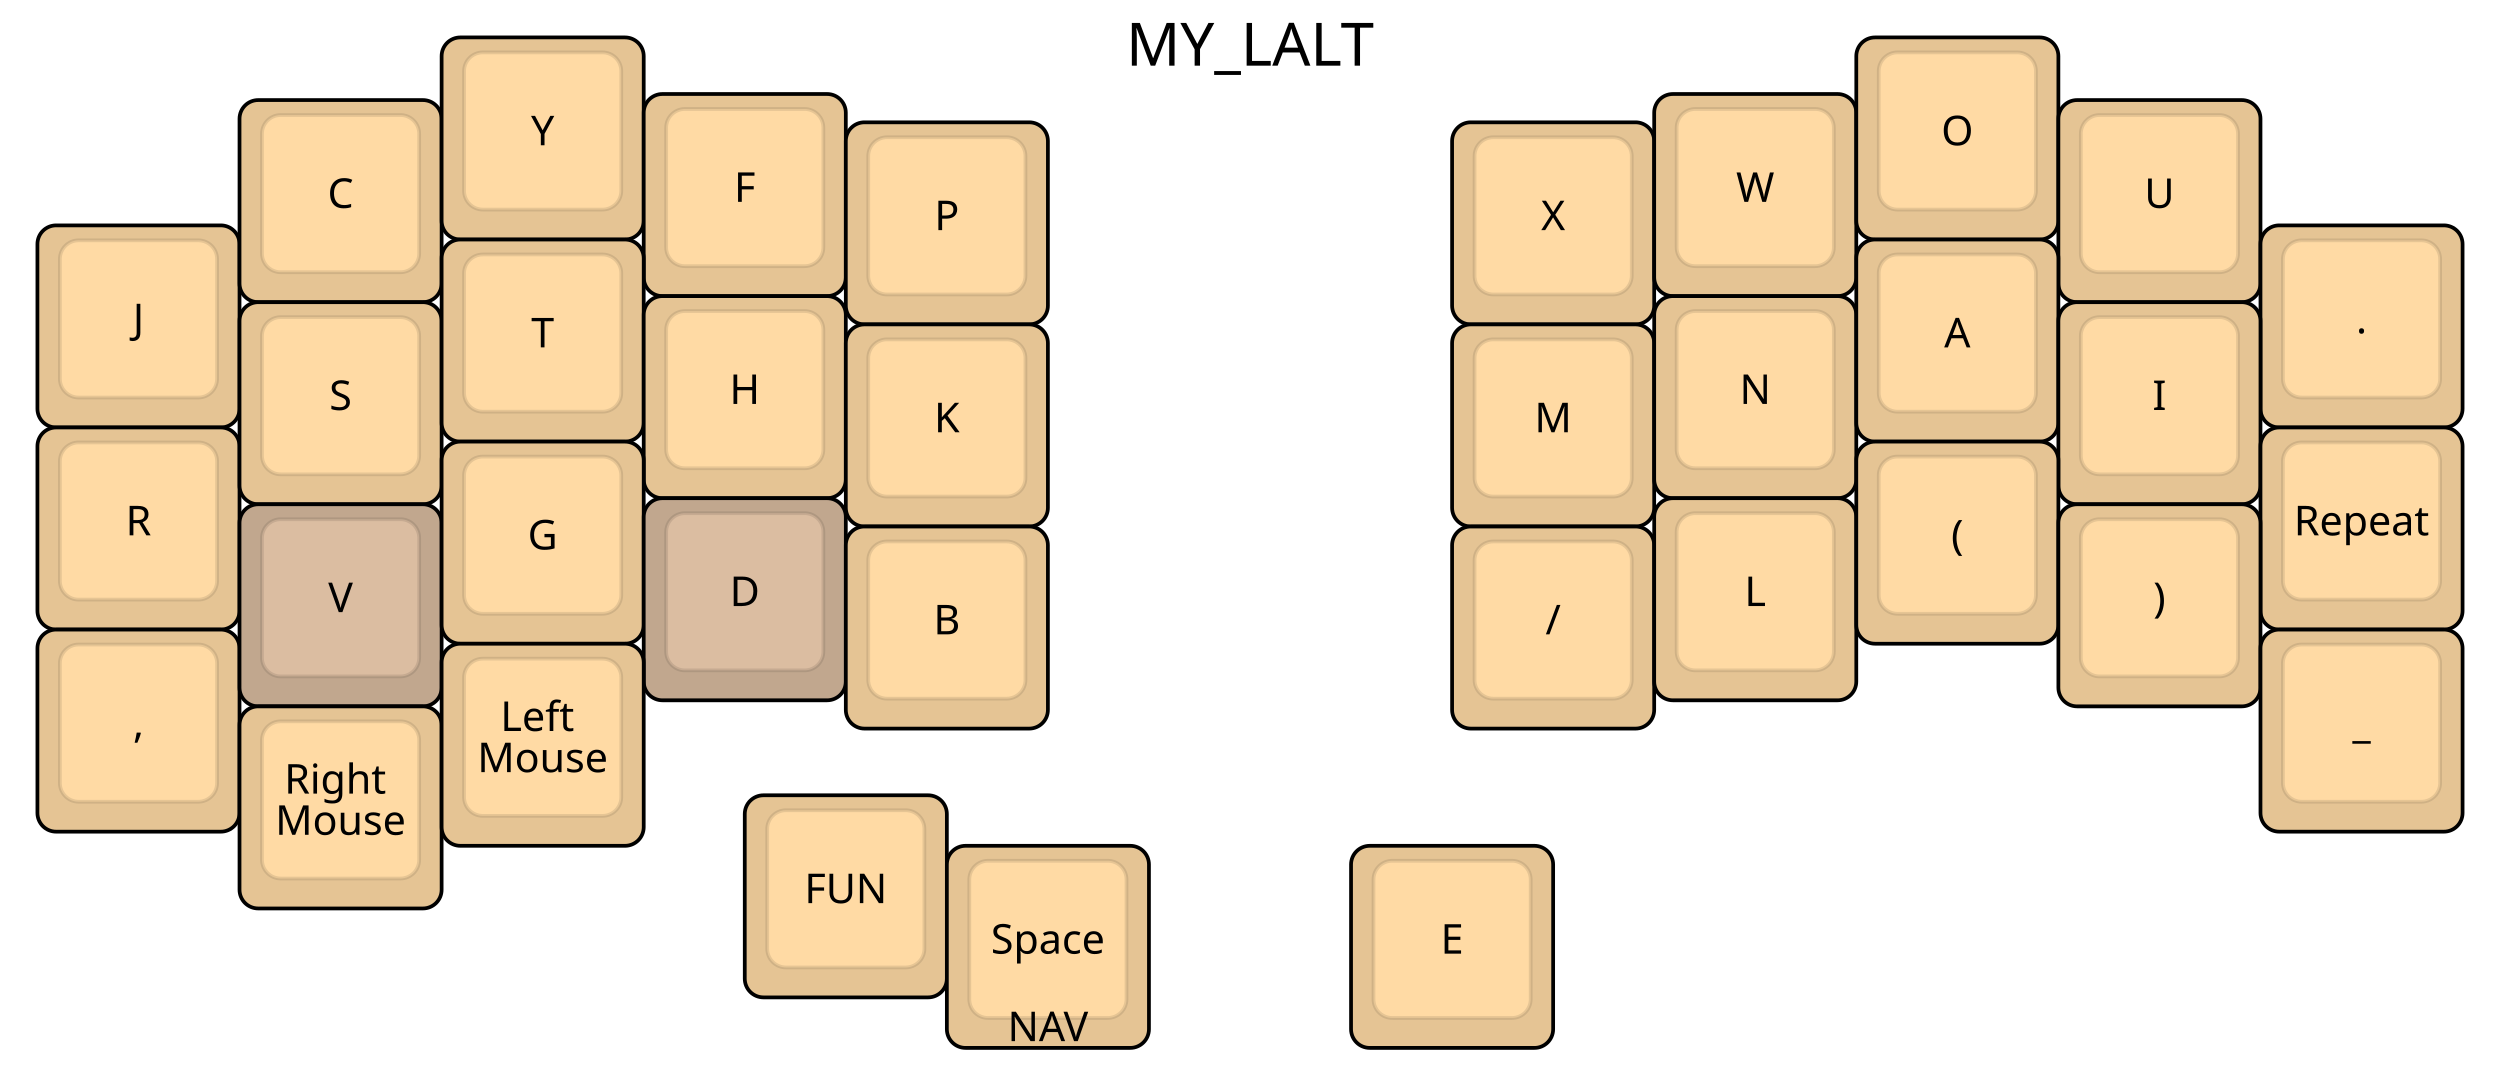
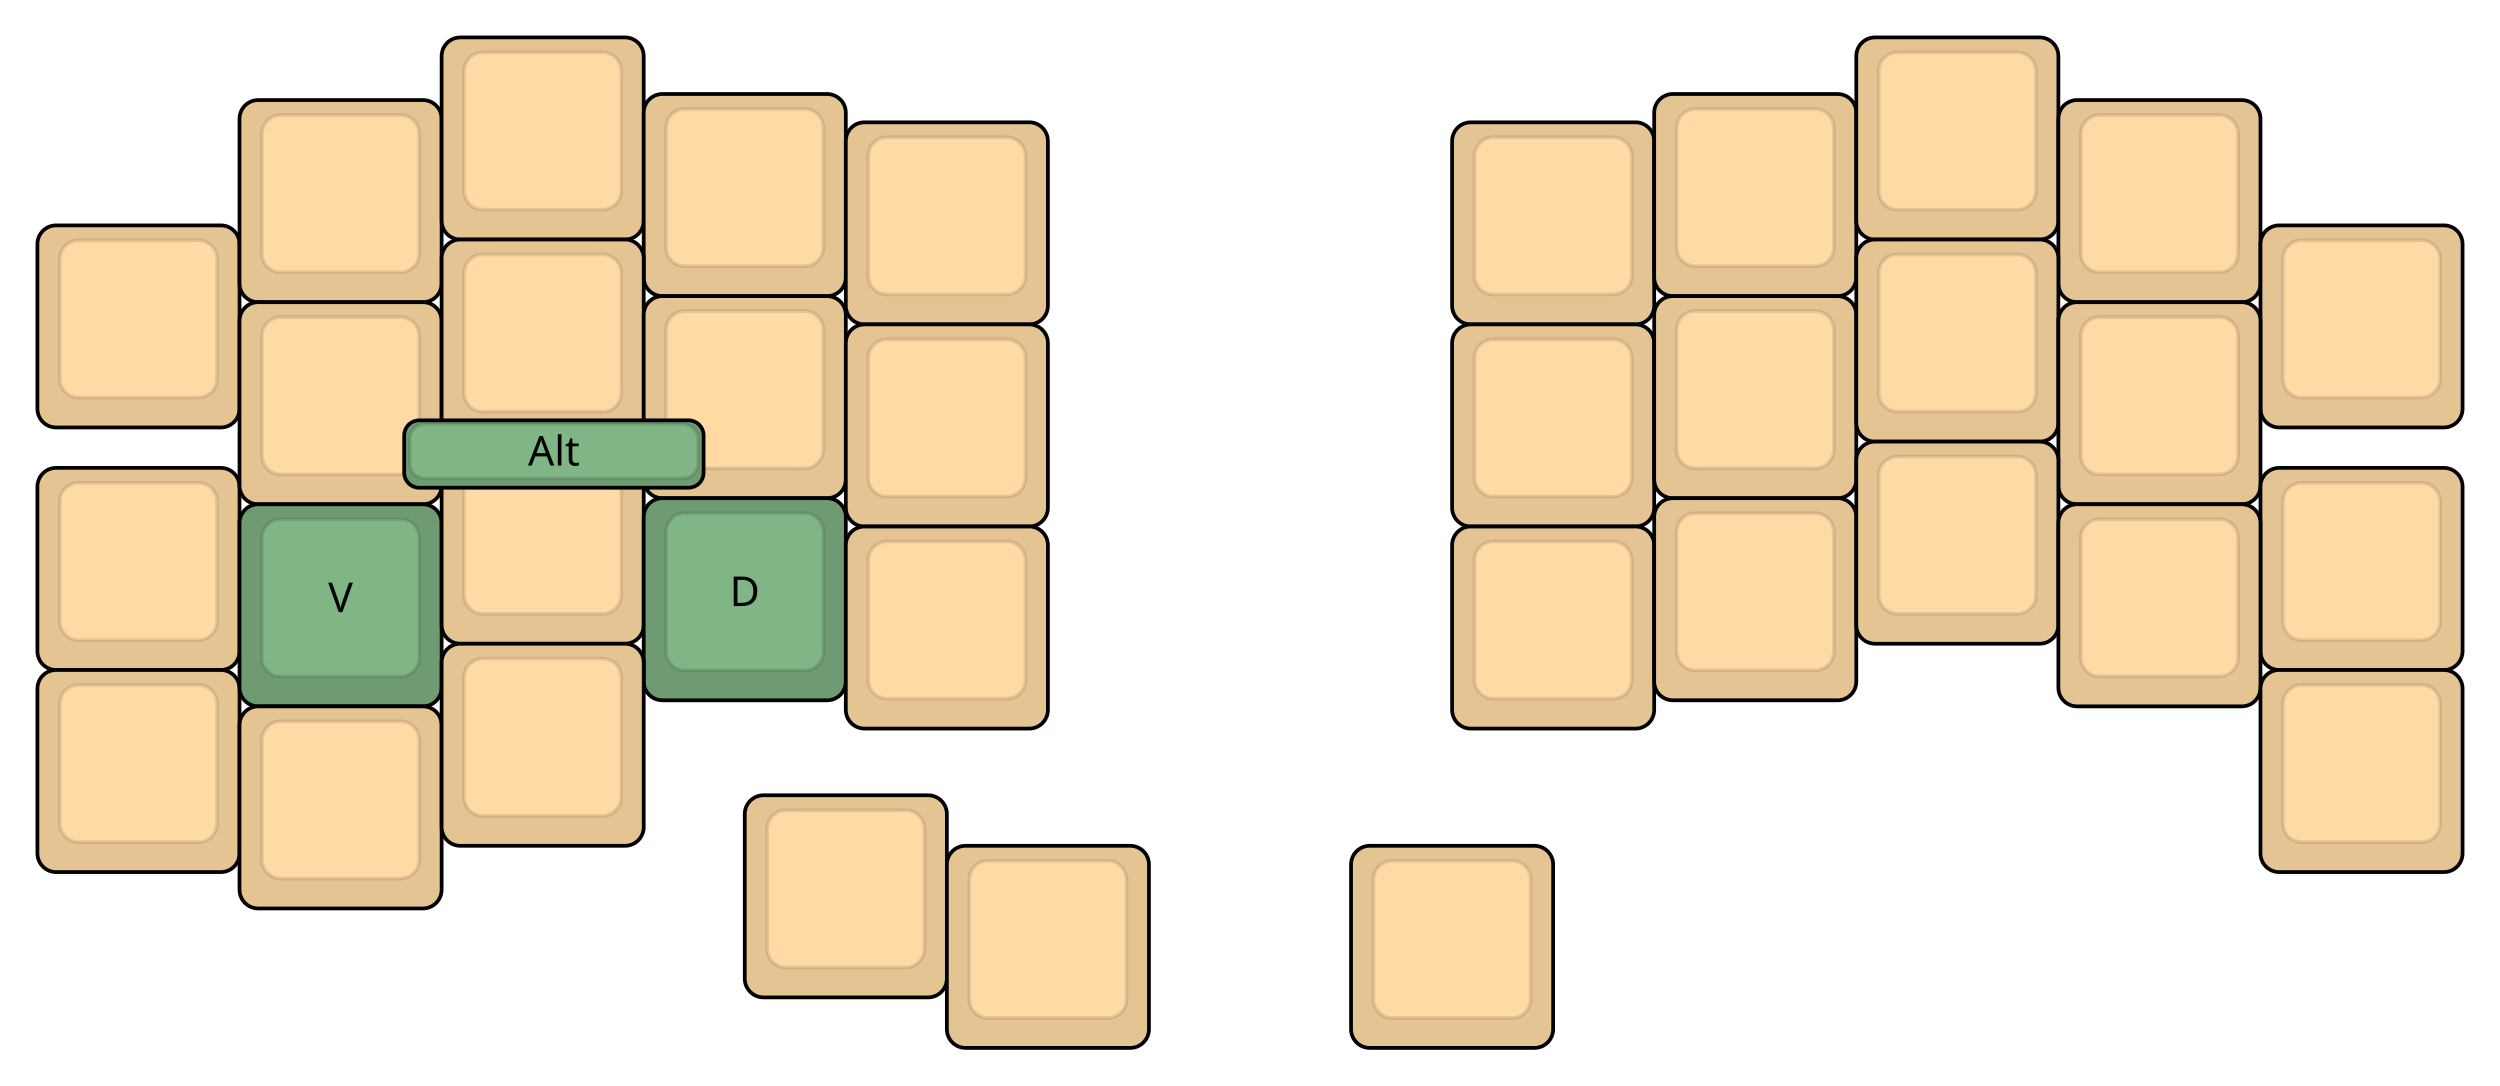
<svg xmlns="http://www.w3.org/2000/svg" width="668px" height="290x" viewBox="0 0 668 290">
  <style type="text/css">
    .keycap .border { stroke: black; stroke-width: 1; }
    .keycap .inner.border { stroke: rgba(0,0,0,.1); }
    .keycap { font-family: sans-serif; font-size: 11px}
    .combo-output { font-family: sans-serif; font-size: 16px}
    .combos .keycap { font-size: 8px}
  </style>
  <g class="keycap combo_background">
    <rect x="10" y="60.22" width="54" height="54" rx="5" fill="#e5c494" class="outer border" />
    <rect x="16" y="64.22" width="42" height="42" rx="5" fill="#ffdaa4" class="inner border" />
-     <text x="37" y="85.22" text-anchor="middle" dominant-baseline="middle" class="main">
-       <tspan x="37" dy="0">J</tspan>
-     </text>
  </g>
  <g class="keycap combo_background">
    <rect x="64" y="26.74" width="54" height="54" rx="5" fill="#e5c494" class="outer border" />
    <rect x="70" y="30.74" width="42" height="42" rx="5" fill="#ffdaa4" class="inner border" />
-     <text x="91" y="51.74" text-anchor="middle" dominant-baseline="middle" class="main">
-       <tspan x="91" dy="0">C</tspan>
-     </text>
  </g>
  <g class="keycap combo_background">
    <rect x="118" y="10" width="54" height="54" rx="5" fill="#e5c494" class="outer border" />
    <rect x="124" y="14" width="42" height="42" rx="5" fill="#ffdaa4" class="inner border" />
-     <text x="145" y="35" text-anchor="middle" dominant-baseline="middle" class="main">
-       <tspan x="145" dy="0">Y</tspan>
-     </text>
  </g>
  <g class="keycap combo_background">
    <rect x="172" y="25.12" width="54" height="54" rx="5" fill="#e5c494" class="outer border" />
    <rect x="178" y="29.12" width="42" height="42" rx="5" fill="#ffdaa4" class="inner border" />
-     <text x="199" y="50.12" text-anchor="middle" dominant-baseline="middle" class="main">
-       <tspan x="199" dy="0">F</tspan>
-     </text>
  </g>
  <g class="keycap combo_background">
    <rect x="226" y="32.68" width="54" height="54" rx="5" fill="#e5c494" class="outer border" />
    <rect x="232" y="36.68" width="42" height="42" rx="5" fill="#ffdaa4" class="inner border" />
-     <text x="253" y="57.68" text-anchor="middle" dominant-baseline="middle" class="main">
-       <tspan x="253" dy="0">P</tspan>
-     </text>
  </g>
  <g class="keycap combo_background">
    <rect x="388" y="32.68" width="54" height="54" rx="5" fill="#e5c494" class="outer border" />
    <rect x="394" y="36.68" width="42" height="42" rx="5" fill="#ffdaa4" class="inner border" />
-     <text x="415" y="57.68" text-anchor="middle" dominant-baseline="middle" class="main">
-       <tspan x="415" dy="0">X</tspan>
-     </text>
  </g>
  <g class="keycap combo_background">
    <rect x="442" y="25.12" width="54" height="54" rx="5" fill="#e5c494" class="outer border" />
    <rect x="448" y="29.12" width="42" height="42" rx="5" fill="#ffdaa4" class="inner border" />
-     <text x="469" y="50.12" text-anchor="middle" dominant-baseline="middle" class="main">
-       <tspan x="469" dy="0">W</tspan>
-     </text>
  </g>
  <g class="keycap combo_background">
    <rect x="496" y="10" width="54" height="54" rx="5" fill="#e5c494" class="outer border" />
    <rect x="502" y="14" width="42" height="42" rx="5" fill="#ffdaa4" class="inner border" />
-     <text x="523" y="35" text-anchor="middle" dominant-baseline="middle" class="main">
-       <tspan x="523" dy="0">O</tspan>
-     </text>
  </g>
  <g class="keycap combo_background">
    <rect x="550" y="26.74" width="54" height="54" rx="5" fill="#e5c494" class="outer border" />
    <rect x="556" y="30.74" width="42" height="42" rx="5" fill="#ffdaa4" class="inner border" />
-     <text x="577" y="51.74" text-anchor="middle" dominant-baseline="middle" class="main">
-       <tspan x="577" dy="0">U</tspan>
-     </text>
  </g>
  <g class="keycap combo_background">
    <rect x="604" y="60.22" width="54" height="54" rx="5" fill="#e5c494" class="outer border" />
    <rect x="610" y="64.22" width="42" height="42" rx="5" fill="#ffdaa4" class="inner border" />
-     <text x="631" y="85.22" text-anchor="middle" dominant-baseline="middle" class="main">
-       <tspan x="631" dy="0">.</tspan>
-     </text>
  </g>
  <g class="keycap combo_background">
-     <rect x="10" y="114.22" width="54" height="54" rx="5" fill="#e5c494" class="outer border" />
-     <rect x="16" y="118.22" width="42" height="42" rx="5" fill="#ffdaa4" class="inner border" />
-     <text x="37" y="139.22" text-anchor="middle" dominant-baseline="middle" class="main">
-       <tspan x="37" dy="0">R</tspan>
-     </text>
+     <rect x="10" y="125.02" width="54" height="54" rx="5" fill="#e5c494" class="outer border" />
+     <rect x="16" y="129.02" width="42" height="42" rx="5" fill="#ffdaa4" class="inner border" />
  </g>
  <g class="keycap combo_background">
    <rect x="64" y="80.74" width="54" height="54" rx="5" fill="#e5c494" class="outer border" />
    <rect x="70" y="84.74" width="42" height="42" rx="5" fill="#ffdaa4" class="inner border" />
-     <text x="91" y="105.74" text-anchor="middle" dominant-baseline="middle" class="main">
-       <tspan x="91" dy="0">S</tspan>
-     </text>
  </g>
  <g class="keycap combo_background">
    <rect x="118" y="64" width="54" height="54" rx="5" fill="#e5c494" class="outer border" />
    <rect x="124" y="68" width="42" height="42" rx="5" fill="#ffdaa4" class="inner border" />
-     <text x="145" y="89" text-anchor="middle" dominant-baseline="middle" class="main">
-       <tspan x="145" dy="0">T</tspan>
-     </text>
  </g>
  <g class="keycap combo_background">
    <rect x="172" y="79.12" width="54" height="54" rx="5" fill="#e5c494" class="outer border" />
    <rect x="178" y="83.12" width="42" height="42" rx="5" fill="#ffdaa4" class="inner border" />
-     <text x="199" y="104.12" text-anchor="middle" dominant-baseline="middle" class="main">
-       <tspan x="199" dy="0">H</tspan>
-     </text>
  </g>
  <g class="keycap combo_background">
    <rect x="226" y="86.68" width="54" height="54" rx="5" fill="#e5c494" class="outer border" />
    <rect x="232" y="90.68" width="42" height="42" rx="5" fill="#ffdaa4" class="inner border" />
-     <text x="253" y="111.68" text-anchor="middle" dominant-baseline="middle" class="main">
-       <tspan x="253" dy="0">K</tspan>
-     </text>
  </g>
  <g class="keycap combo_background">
    <rect x="388" y="86.68" width="54" height="54" rx="5" fill="#e5c494" class="outer border" />
    <rect x="394" y="90.68" width="42" height="42" rx="5" fill="#ffdaa4" class="inner border" />
-     <text x="415" y="111.68" text-anchor="middle" dominant-baseline="middle" class="main">
-       <tspan x="415" dy="0">M</tspan>
-     </text>
  </g>
  <g class="keycap combo_background">
    <rect x="442" y="79.12" width="54" height="54" rx="5" fill="#e5c494" class="outer border" />
    <rect x="448" y="83.12" width="42" height="42" rx="5" fill="#ffdaa4" class="inner border" />
-     <text x="469" y="104.12" text-anchor="middle" dominant-baseline="middle" class="main">
-       <tspan x="469" dy="0">N</tspan>
-     </text>
  </g>
  <g class="keycap combo_background">
    <rect x="496" y="64" width="54" height="54" rx="5" fill="#e5c494" class="outer border" />
    <rect x="502" y="68" width="42" height="42" rx="5" fill="#ffdaa4" class="inner border" />
-     <text x="523" y="89" text-anchor="middle" dominant-baseline="middle" class="main">
-       <tspan x="523" dy="0">A</tspan>
-     </text>
  </g>
  <g class="keycap combo_background">
    <rect x="550" y="80.74" width="54" height="54" rx="5" fill="#e5c494" class="outer border" />
    <rect x="556" y="84.74" width="42" height="42" rx="5" fill="#ffdaa4" class="inner border" />
-     <text x="577" y="105.74" text-anchor="middle" dominant-baseline="middle" class="main">
-       <tspan x="577" dy="0">I</tspan>
-     </text>
  </g>
  <g class="keycap combo_background">
-     <rect x="604" y="114.22" width="54" height="54" rx="5" fill="#e5c494" class="outer border" />
-     <rect x="610" y="118.22" width="42" height="42" rx="5" fill="#ffdaa4" class="inner border" />
-     <text x="631" y="139.22" text-anchor="middle" dominant-baseline="middle" class="main">
-       <tspan x="631" dy="0">Repeat</tspan>
-     </text>
+     <rect x="604" y="125.02" width="54" height="54" rx="5" fill="#e5c494" class="outer border" />
+     <rect x="610" y="129.02" width="42" height="42" rx="5" fill="#ffdaa4" class="inner border" />
  </g>
  <g class="keycap combo_background">
-     <rect x="10" y="168.22" width="54" height="54" rx="5" fill="#e5c494" class="outer border" />
-     <rect x="16" y="172.22" width="42" height="42" rx="5" fill="#ffdaa4" class="inner border" />
-     <text x="37" y="193.22" text-anchor="middle" dominant-baseline="middle" class="main">
-       <tspan x="37" dy="0">,</tspan>
-     </text>
+     <rect x="10" y="179.02" width="54" height="54" rx="5" fill="#e5c494" class="outer border" />
+     <rect x="16" y="183.02" width="42" height="42" rx="5" fill="#ffdaa4" class="inner border" />
  </g>
-   <g class="keycap default">
-     <rect x="64" y="134.74" width="54" height="54" rx="5" fill="#c1a78e" class="outer border" />
-     <rect x="70" y="138.74" width="42" height="42" rx="5" fill="#dbbda1" class="inner border" />
+   <g class="keycap mod1">
+     <rect x="64" y="134.74" width="54" height="54" rx="5" fill="#6e9b72" class="outer border" />
+     <rect x="70" y="138.74" width="42" height="42" rx="5" fill="#80b585" class="inner border" />
    <text x="91" y="159.74" text-anchor="middle" dominant-baseline="middle" class="main">
      <tspan x="91" dy="0">V</tspan>
    </text>
  </g>
  <g class="keycap combo_background">
    <rect x="118" y="118" width="54" height="54" rx="5" fill="#e5c494" class="outer border" />
    <rect x="124" y="122" width="42" height="42" rx="5" fill="#ffdaa4" class="inner border" />
-     <text x="145" y="143" text-anchor="middle" dominant-baseline="middle" class="main">
-       <tspan x="145" dy="0">G</tspan>
-     </text>
  </g>
-   <g class="keycap default">
-     <rect x="172" y="133.12" width="54" height="54" rx="5" fill="#c1a78e" class="outer border" />
-     <rect x="178" y="137.12" width="42" height="42" rx="5" fill="#dbbda1" class="inner border" />
+   <g class="keycap mod1">
+     <rect x="172" y="133.12" width="54" height="54" rx="5" fill="#6e9b72" class="outer border" />
+     <rect x="178" y="137.12" width="42" height="42" rx="5" fill="#80b585" class="inner border" />
    <text x="199" y="158.12" text-anchor="middle" dominant-baseline="middle" class="main">
      <tspan x="199" dy="0">D</tspan>
    </text>
  </g>
  <g class="keycap combo_background">
    <rect x="226" y="140.68" width="54" height="54" rx="5" fill="#e5c494" class="outer border" />
    <rect x="232" y="144.68" width="42" height="42" rx="5" fill="#ffdaa4" class="inner border" />
-     <text x="253" y="165.68" text-anchor="middle" dominant-baseline="middle" class="main">
-       <tspan x="253" dy="0">B</tspan>
-     </text>
  </g>
  <g class="keycap combo_background">
    <rect x="388" y="140.68" width="54" height="54" rx="5" fill="#e5c494" class="outer border" />
    <rect x="394" y="144.68" width="42" height="42" rx="5" fill="#ffdaa4" class="inner border" />
-     <text x="415" y="165.68" text-anchor="middle" dominant-baseline="middle" class="main">
-       <tspan x="415" dy="0">/</tspan>
-     </text>
  </g>
  <g class="keycap combo_background">
    <rect x="442" y="133.12" width="54" height="54" rx="5" fill="#e5c494" class="outer border" />
    <rect x="448" y="137.12" width="42" height="42" rx="5" fill="#ffdaa4" class="inner border" />
-     <text x="469" y="158.12" text-anchor="middle" dominant-baseline="middle" class="main">
-       <tspan x="469" dy="0">L</tspan>
-     </text>
  </g>
  <g class="keycap combo_background">
    <rect x="496" y="118" width="54" height="54" rx="5" fill="#e5c494" class="outer border" />
    <rect x="502" y="122" width="42" height="42" rx="5" fill="#ffdaa4" class="inner border" />
-     <text x="523" y="143" text-anchor="middle" dominant-baseline="middle" class="main">
-       <tspan x="523" dy="0">(</tspan>
-     </text>
  </g>
  <g class="keycap combo_background">
    <rect x="550" y="134.74" width="54" height="54" rx="5" fill="#e5c494" class="outer border" />
    <rect x="556" y="138.74" width="42" height="42" rx="5" fill="#ffdaa4" class="inner border" />
-     <text x="577" y="159.74" text-anchor="middle" dominant-baseline="middle" class="main">
-       <tspan x="577" dy="0">)</tspan>
-     </text>
  </g>
  <g class="keycap combo_background">
-     <rect x="604" y="168.22" width="54" height="54" rx="5" fill="#e5c494" class="outer border" />
-     <rect x="610" y="172.22" width="42" height="42" rx="5" fill="#ffdaa4" class="inner border" />
-     <text x="631" y="193.22" text-anchor="middle" dominant-baseline="middle" class="main">
-       <tspan x="631" dy="0">_</tspan>
-     </text>
+     <rect x="604" y="179.02" width="54" height="54" rx="5" fill="#e5c494" class="outer border" />
+     <rect x="610" y="183.02" width="42" height="42" rx="5" fill="#ffdaa4" class="inner border" />
  </g>
  <g class="keycap combo_background">
    <rect x="64" y="188.74" width="54" height="54" rx="5" fill="#e5c494" class="outer border" />
    <rect x="70" y="192.74" width="42" height="42" rx="5" fill="#ffdaa4" class="inner border" />
-     <text x="91" y="208.24" text-anchor="middle" dominant-baseline="middle" class="main">
-       <tspan x="91" dy="0">Right</tspan>
-       <tspan x="91" dy="11">Mouse</tspan>
-     </text>
  </g>
  <g class="keycap combo_background">
    <rect x="118" y="172" width="54" height="54" rx="5" fill="#e5c494" class="outer border" />
    <rect x="124" y="176" width="42" height="42" rx="5" fill="#ffdaa4" class="inner border" />
-     <text x="145" y="191.5" text-anchor="middle" dominant-baseline="middle" class="main">
-       <tspan x="145" dy="0">Left</tspan>
-       <tspan x="145" dy="11">Mouse</tspan>
-     </text>
  </g>
  <g class="keycap combo_background">
    <rect x="199" y="212.5" width="54" height="54" rx="5" fill="#e5c494" class="outer border" />
    <rect x="205" y="216.5" width="42" height="42" rx="5" fill="#ffdaa4" class="inner border" />
-     <text x="226" y="237.5" text-anchor="middle" dominant-baseline="middle" class="main">
-       <tspan x="226" dy="0">FUN</tspan>
-     </text>
  </g>
  <g class="keycap combo_background">
    <rect x="253" y="226" width="54" height="54" rx="5" fill="#e5c494" class="outer border" />
    <rect x="259" y="230" width="42" height="42" rx="5" fill="#ffdaa4" class="inner border" />
-     <text x="280" y="251" text-anchor="middle" dominant-baseline="middle" class="main">
-       <tspan x="280" dy="0">Space</tspan>
-     </text>
-     <text x="280" y="278.2" text-anchor="middle" class="sub">NAV</text>
  </g>
  <g class="keycap combo_background">
    <rect x="361" y="226" width="54" height="54" rx="5" fill="#e5c494" class="outer border" />
    <rect x="367" y="230" width="42" height="42" rx="5" fill="#ffdaa4" class="inner border" />
-     <text x="388" y="251" text-anchor="middle" dominant-baseline="middle" class="main">
-       <tspan x="388" dy="0">E</tspan>
+   </g>
+   <g class="keycap mod1">
+     <rect x="108" y="112.32" width="80" height="18" rx="4" fill="#6e9b72" class="outer border" />
+     <rect x="109.5" y="113.32" width="77" height="14.5" rx="4" fill="#80b585" class="inner border" />
+     <text x="148" y="120.57" text-anchor="middle" dominant-baseline="middle" class="main">
+       <tspan x="148" dy="0">Alt</tspan>
    </text>
  </g>
-   <text x="334" y="12" text-anchor="middle" dominant-baseline="middle" class="combo-output">MY_LALT</text>
</svg>
